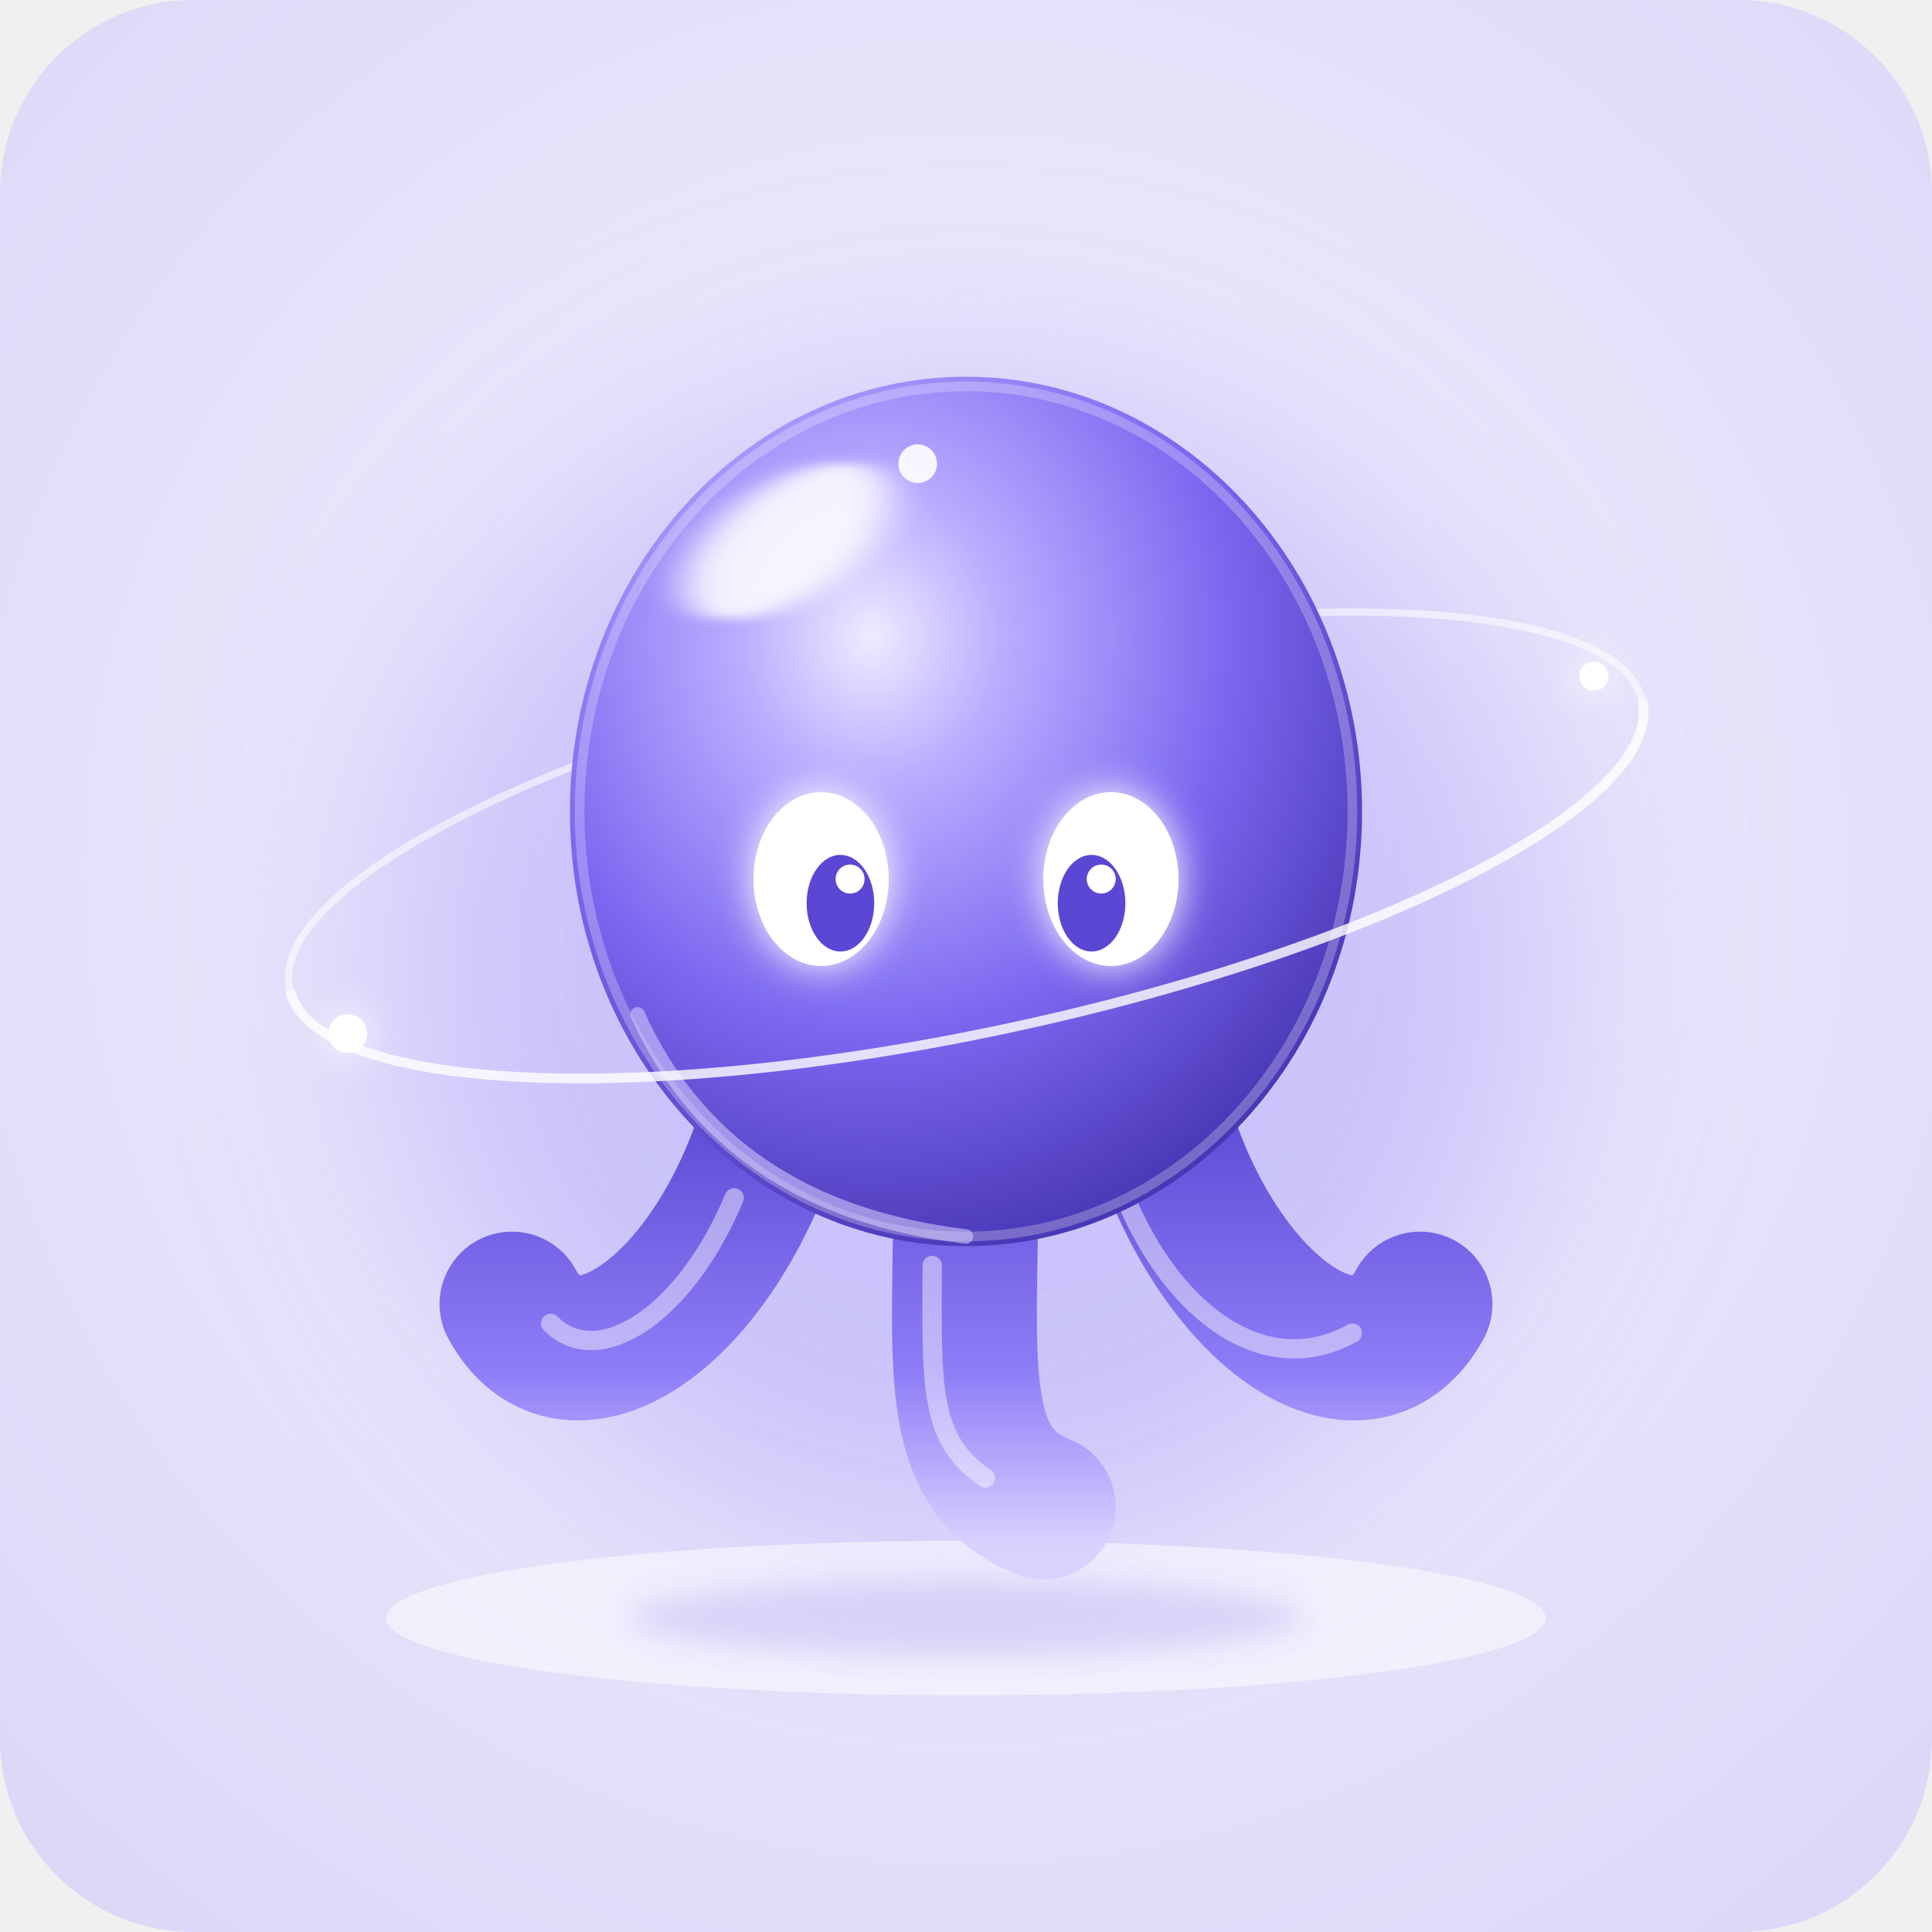
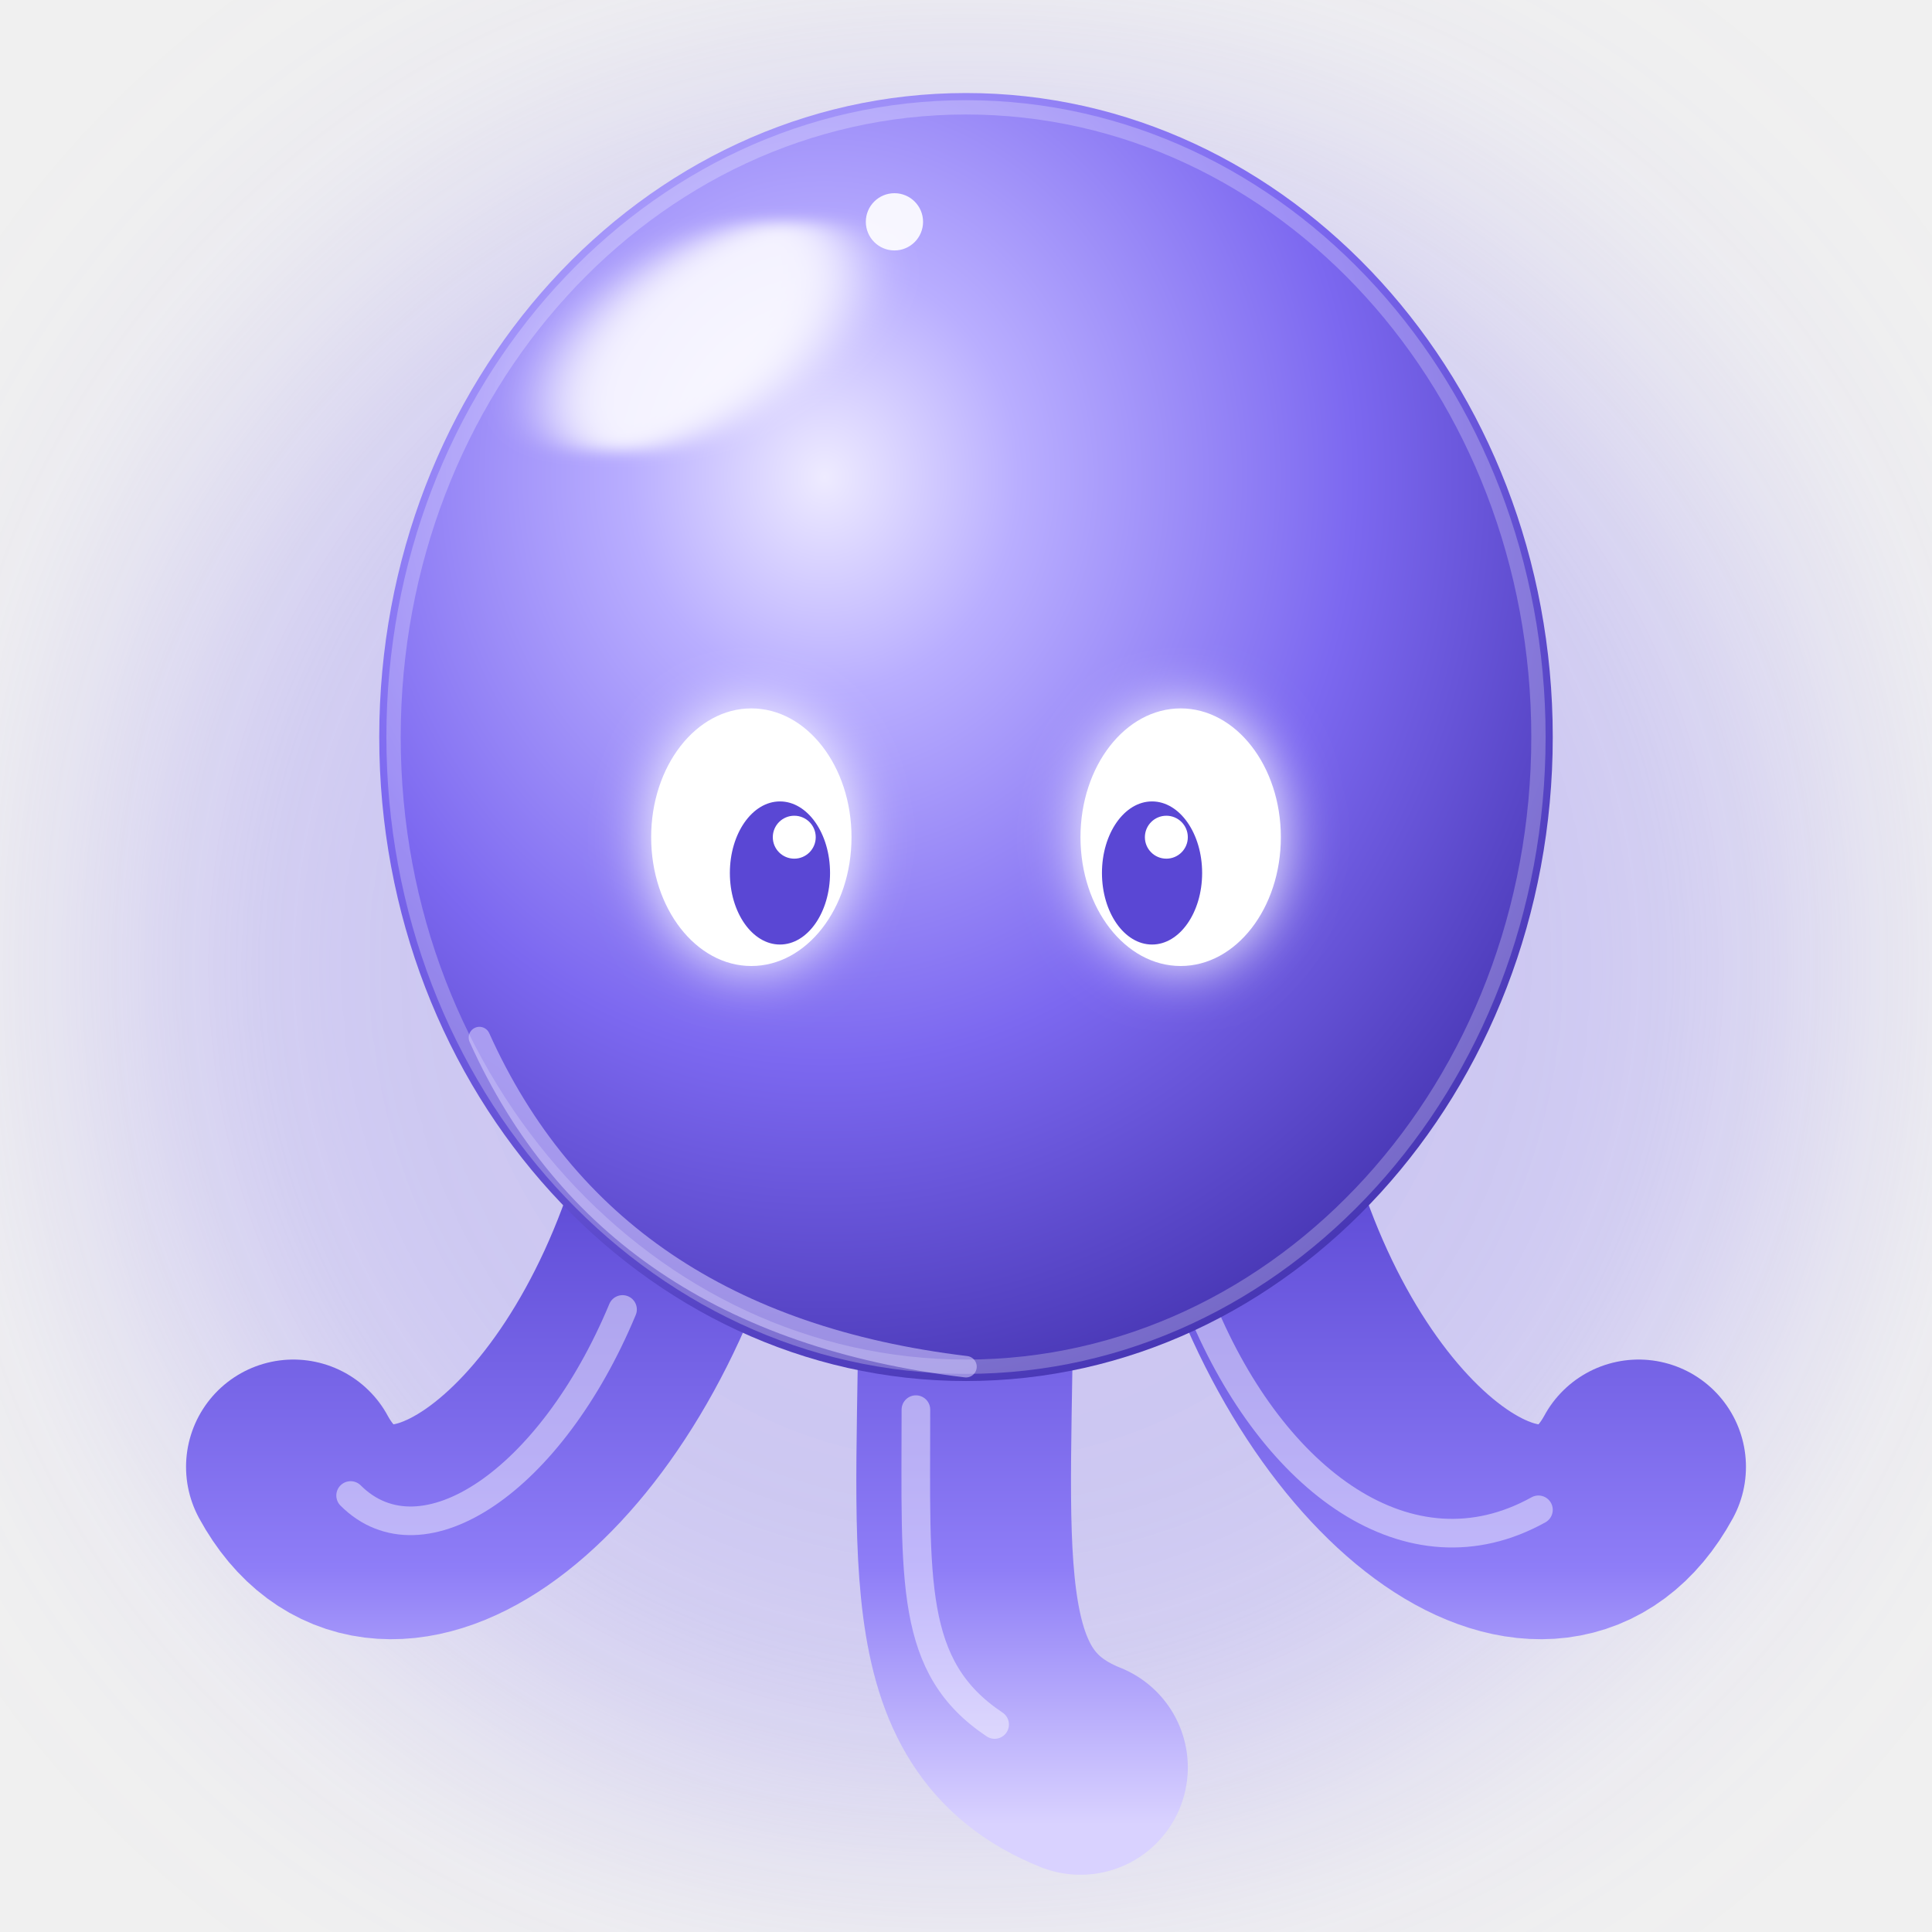
- <svg xmlns="http://www.w3.org/2000/svg" viewBox="0 0 400 400" width="400" height="400">
+ <svg xmlns="http://www.w3.org/2000/svg" viewBox="65 65 270 270" width="270" height="270">
  <defs>
-     <radialGradient id="bg" cx="50%" cy="45%" r="70%">
-       <stop offset="0" stop-color="#F4F2FF" />
-       <stop offset="1" stop-color="#DCD7F7" />
-     </radialGradient>
    <radialGradient id="head" cx="38%" cy="30%" r="75%">
      <stop offset="0" stop-color="#EEEBFF" />
      <stop offset="0.22" stop-color="#B9AEFF" />
      <stop offset="0.6" stop-color="#7C68F0" />
      <stop offset="1" stop-color="#4433B0" />
    </radialGradient>
    <linearGradient id="tent" gradientUnits="userSpaceOnUse" x1="0" y1="230" x2="0" y2="320">
      <stop offset="0" stop-color="#5E4BD6" />
      <stop offset="0.6" stop-color="#8E7DF7" />
      <stop offset="1" stop-color="#D9D2FF" />
    </linearGradient>
    <filter id="blur-lg" x="-50%" y="-50%" width="200%" height="200%">
      <feGaussianBlur stdDeviation="22" />
    </filter>
    <filter id="blur-sm" x="-50%" y="-50%" width="200%" height="200%">
      <feGaussianBlur stdDeviation="3" />
    </filter>
    <filter id="glow" x="-100%" y="-100%" width="300%" height="300%">
      <feGaussianBlur stdDeviation="4" result="b" />
      <feMerge>
        <feMergeNode in="b" />
        <feMergeNode in="SourceGraphic" />
      </feMerge>
    </filter>
  </defs>
-   <rect width="400" height="400" rx="40" fill="url(#bg)" />
  <circle cx="200" cy="200" r="120" fill="#8B7CF6" opacity="0.35" filter="url(#blur-lg)" />
-   <path d="M60 205 A140 38 -12 0 1 340 145" fill="none" stroke="#FFFFFF" stroke-width="1.5" opacity="0.55" />
-   <ellipse cx="200" cy="335" rx="120" ry="16" fill="#FFFFFF" opacity="0.5" />
-   <ellipse cx="200" cy="335" rx="70" ry="8" fill="#6A57E3" opacity="0.18" filter="url(#blur-sm)" />
  <g fill="none" stroke="url(#tent)" stroke-width="30" stroke-linecap="round">
    <path d="M160 232 C148 272 118 292 106 270" />
    <path d="M200 242 C200 282 196 304 216 312" />
    <path d="M240 232 C252 272 282 292 294 270" />
  </g>
  <g fill="none" stroke="#FFFFFF" stroke-width="4" stroke-linecap="round" opacity="0.45">
    <path d="M152 248 C142 272 124 284 114 274" />
    <path d="M193 262 C193 286 192 298 204 306" />
    <path d="M233 248 C243 272 262 286 280 276" />
  </g>
  <ellipse cx="200" cy="168" rx="82" ry="90" fill="url(#head)" />
  <ellipse cx="200" cy="168" rx="80" ry="88" fill="none" stroke="#FFFFFF" stroke-width="2" opacity="0.25" />
  <path d="M132 210 Q150 250 200 256" fill="none" stroke="#D9D2FF" stroke-width="3" stroke-linecap="round" opacity="0.55" />
  <ellipse cx="163" cy="112" rx="24" ry="12" transform="rotate(-32 163 112)" fill="#FFFFFF" opacity="0.85" filter="url(#blur-sm)" />
  <circle cx="190" cy="96" r="4" fill="#FFFFFF" opacity="0.9" />
  <g filter="url(#glow)">
    <ellipse cx="170" cy="182" rx="14" ry="18" fill="#FFFFFF" />
    <ellipse cx="230" cy="182" rx="14" ry="18" fill="#FFFFFF" />
  </g>
  <ellipse cx="174" cy="187" rx="7" ry="10" fill="#5A47D4" />
  <ellipse cx="226" cy="187" rx="7" ry="10" fill="#5A47D4" />
  <circle cx="176" cy="182" r="3" fill="#FFFFFF" />
  <circle cx="228" cy="182" r="3" fill="#FFFFFF" />
-   <path d="M340 145 A140 38 -12 0 1 60 205" fill="none" stroke="#FFFFFF" stroke-width="2" opacity="0.8" />
-   <circle cx="72" cy="214" r="4" fill="#FFFFFF" filter="url(#glow)" />
-   <circle cx="330" cy="140" r="3" fill="#FFFFFF" filter="url(#glow)" />
</svg>
